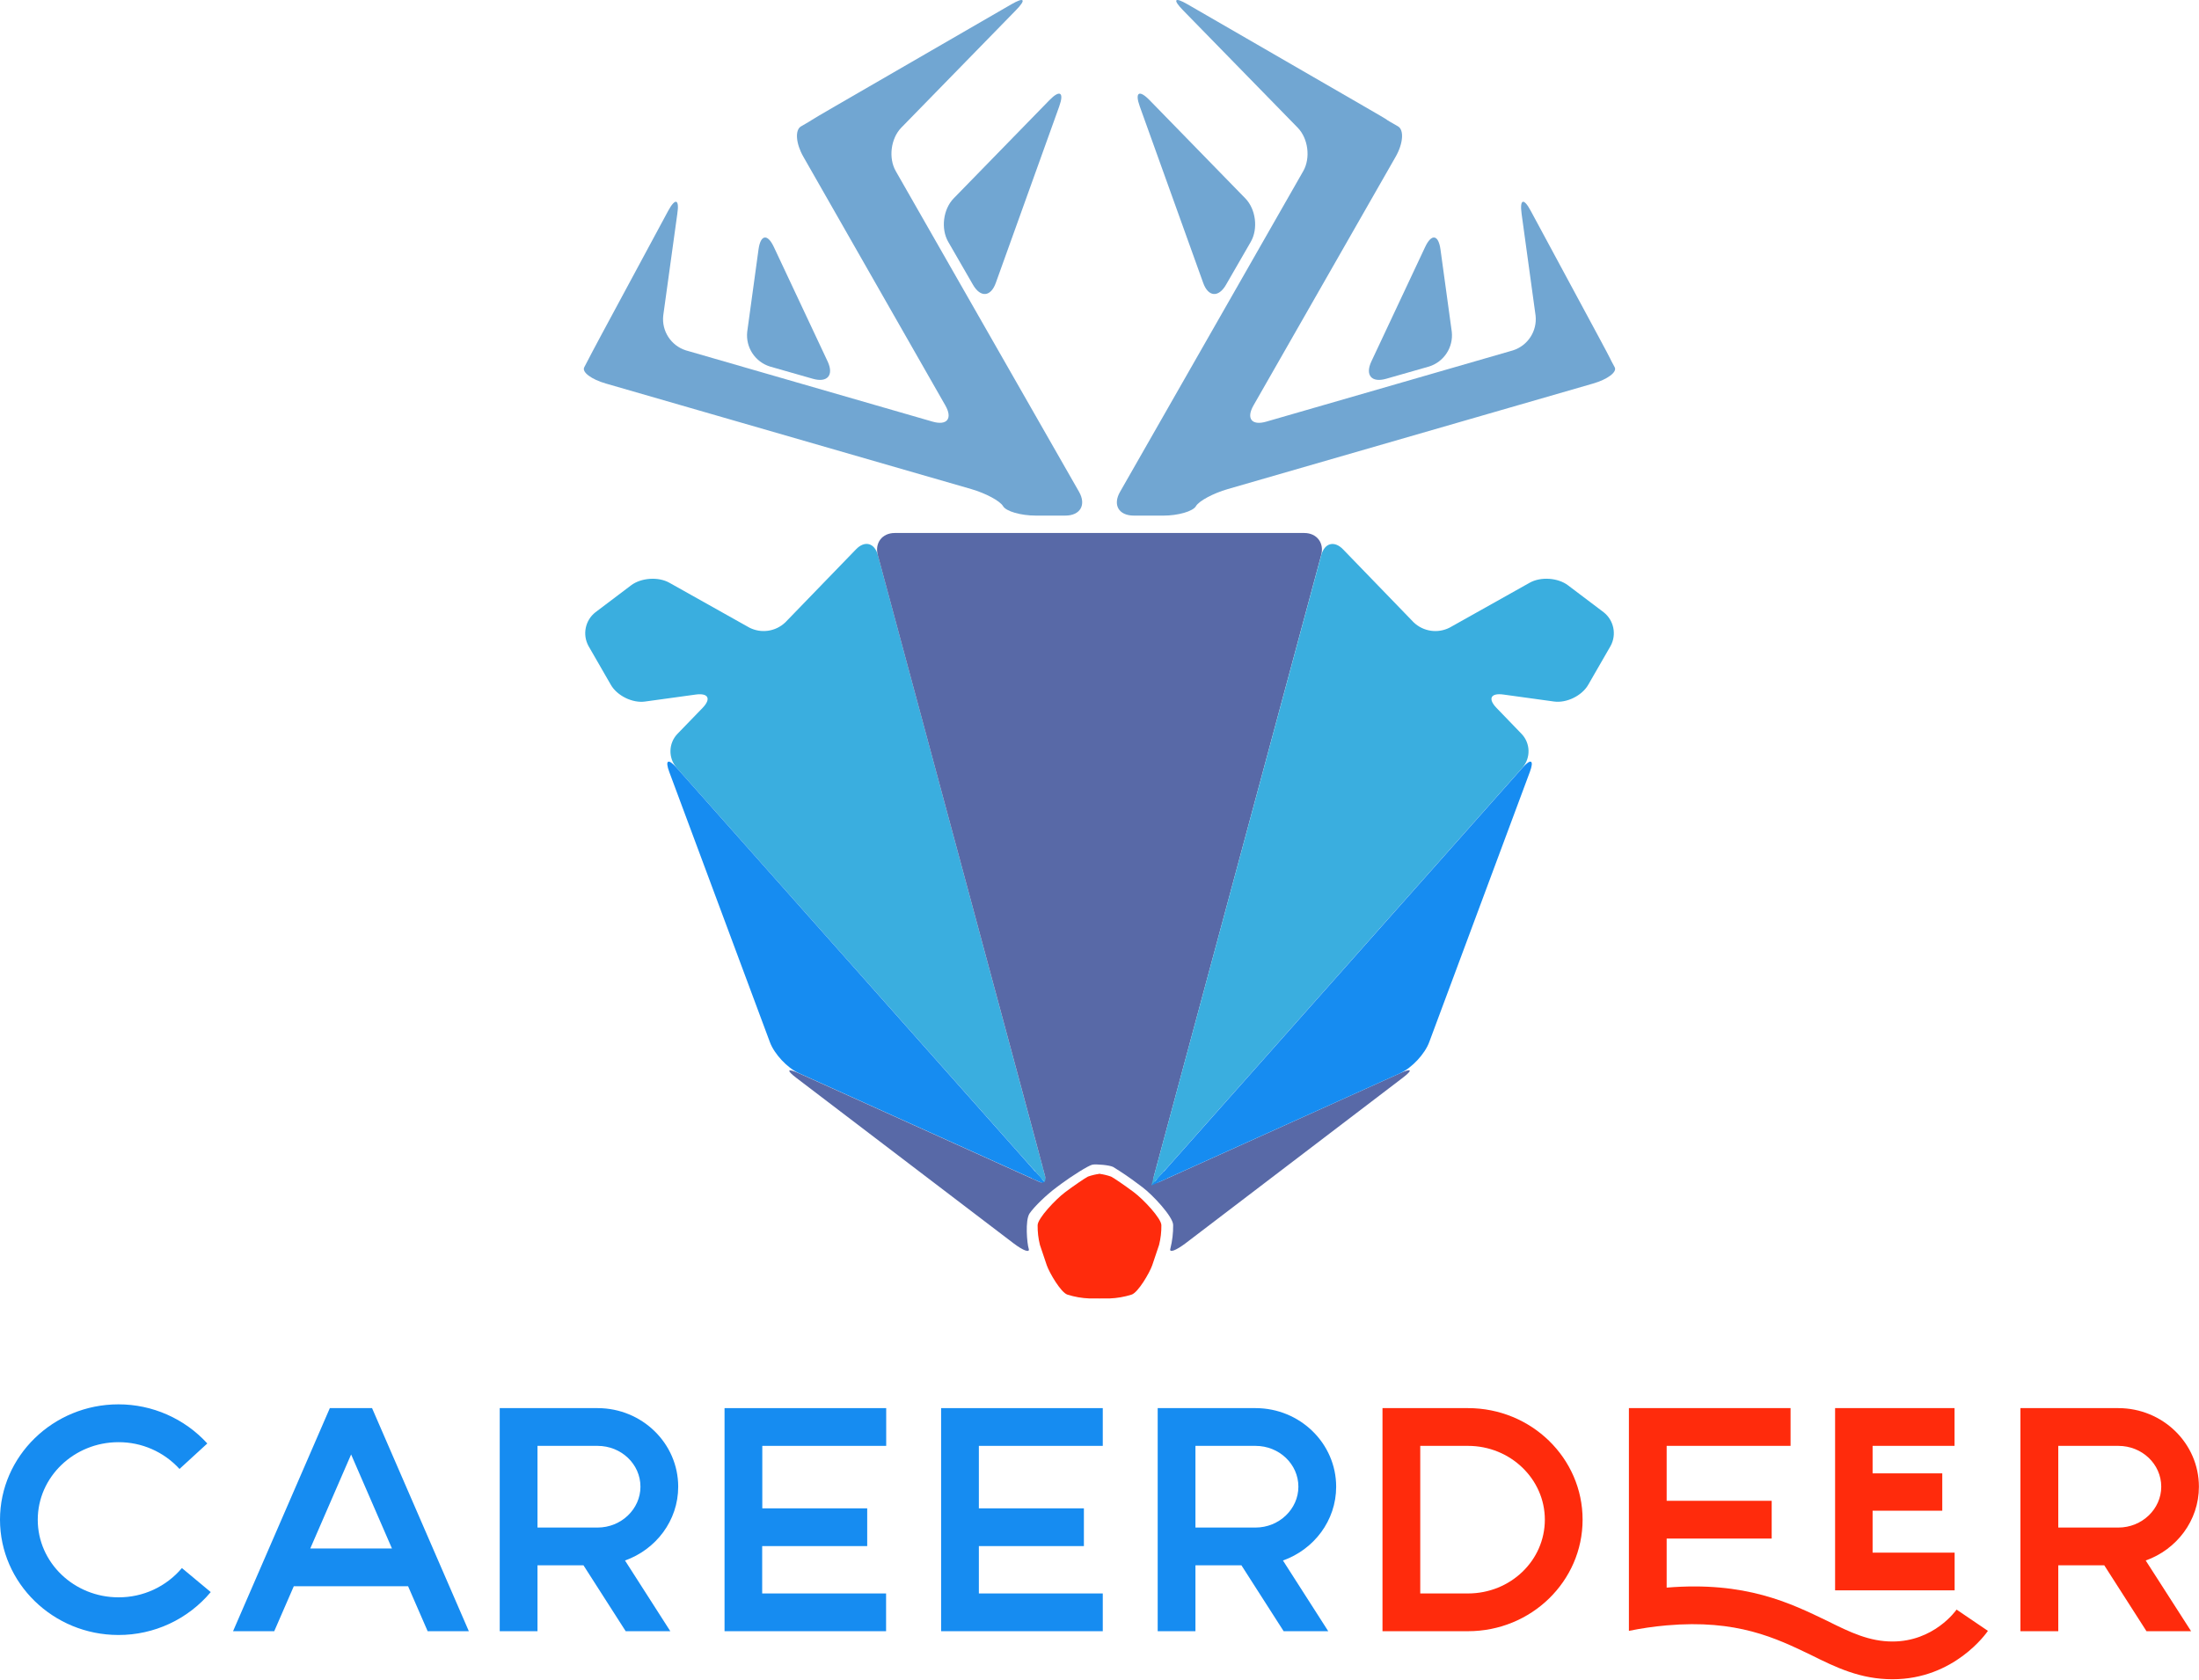
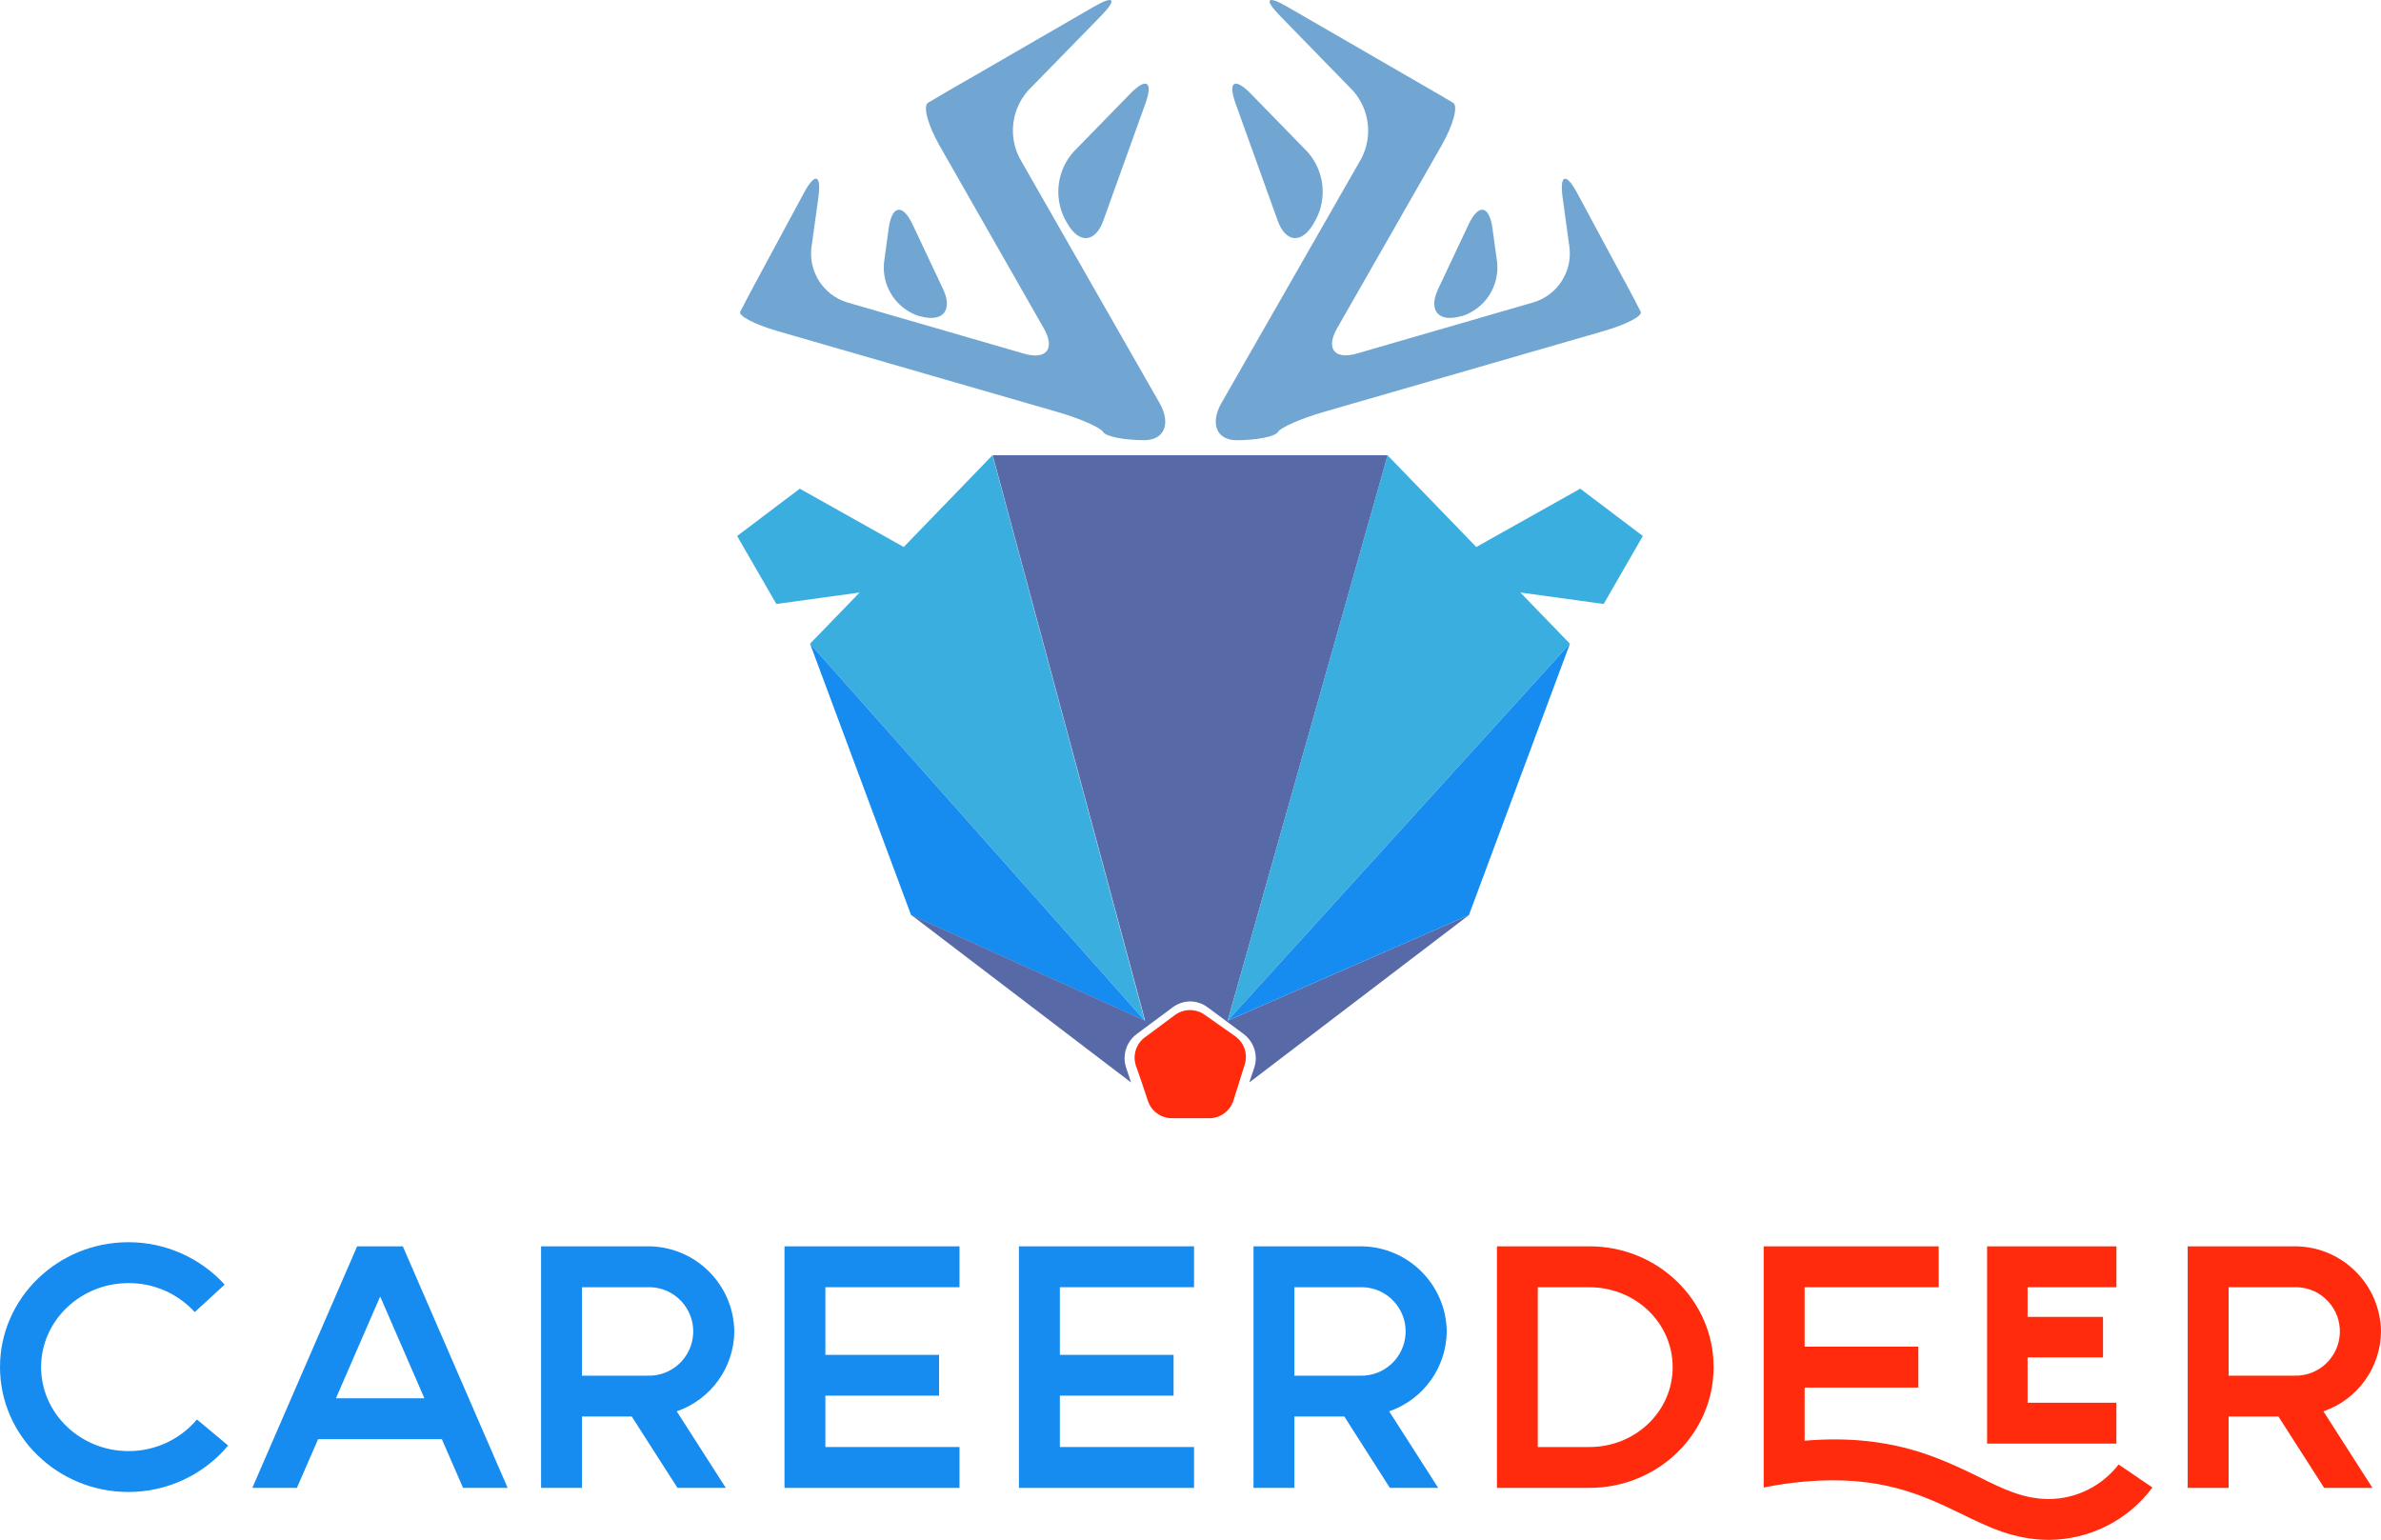
- <svg xmlns="http://www.w3.org/2000/svg" id="Layer_1" data-name="Layer 1" viewBox="0 0 961.04 733.91">
+ <svg xmlns="http://www.w3.org/2000/svg" id="Layer_1" data-name="Layer 1" viewBox="0 0 556.15 359.69">
  <defs>
-     <style>.cls-1{fill:#3aaedf;}.cls-2{fill:#168cf1;}.cls-3{fill:#ff2b0c;}.cls-4{fill:#71a6d2;}.cls-5{fill:#5869a7;}</style>
+     <style>.cls-1{fill:#71a6d2;}.cls-2{fill:#3aaedf;}.cls-3{fill:#168cf1;}.cls-4{fill:#5869a7;}.cls-5{fill:#ff2b0c;}</style>
  </defs>
-   <polygon class="cls-1" points="455.56 509.66 452.53 512.06 457.85 518.14 455.56 509.66" />
-   <polygon class="cls-2" points="452.26 511.85 457.85 518.14 450.88 515 452.26 511.85" />
-   <path class="cls-3" d="M480.6,513s.06,4.5.06,10v34.48c0,5.5,0,10-.06,10l-4.47,0a36.32,36.32,0,0,1-9.65-1.68c-2.88-.95-7.88-9.6-9-12.81l-3-8.92a33.63,33.63,0,0,1-1-8.58c0-3,7.87-11.33,12-14.42s8.64-6.16,10-6.85A25.21,25.21,0,0,1,480.6,513Z" />
-   <path class="cls-4" d="M452.73,225.34c-6.6,0-13.06-1.86-14.36-4.13s-7.55-5.62-13.89-7.46L264.8,167.63c-6.34-1.83-10.6-5-9.46-7.12s2-3.81,2-3.83,2.49-4.79,5.62-10.6L292,92.17c3.13-5.81,5-5.21,4,1.32l-6.14,44.41a14.32,14.32,0,0,0,9.88,15.22l107.83,31.15c6.34,1.83,8.85-1.36,5.57-7.09L351.08,68.47c-3.27-5.73-3.73-11.69-1-13.24S355,52.35,355,52.3s4.64-2.8,10.36-6.1L442,1.88c5.71-3.3,6.62-2.14,2,2.58L393.91,55.78c-4.61,4.72-5.7,13.28-2.43,19l80.09,140.14c3.27,5.73.55,10.42-6,10.42Z" />
-   <path class="cls-4" d="M462.92,46.51c2.23-6.21.28-7.43-4.32-2.7L416.79,86.7c-4.61,4.73-5.68,13.27-2.38,19l10.82,18.76c3.3,5.72,7.82,5.31,10-.9Z" />
-   <path class="cls-4" d="M338.23,108c-2.8-6-5.83-5.51-6.73,1l-4.94,36a14.29,14.29,0,0,0,9.91,15.18l18.8,5.37c6.35,1.81,9.24-1.59,6.44-7.57Z" />
-   <path class="cls-1" d="M295.66,335.49a11,11,0,0,1,.31-14.66l11.1-11.46c3.83-4,2.5-6.57-3-5.82l-22.2,3.06c-5.45.75-12.16-2.53-14.9-7.3l-9.79-17a11.65,11.65,0,0,1,3-14.69l15.63-11.81c4.39-3.32,11.9-3.83,16.7-1.14l35,19.63A13.72,13.72,0,0,0,343.21,272l30.88-31.9c3.83-4,8.13-2.84,9.56,2.47l71.61,265.88c1.43,5.31-.39,6.29-4,2.18Z" />
-   <path class="cls-2" d="M455.06,515c1.54,1.73-1.31,1.29-6.32-1l-99.65-45c-5-2.26-10.68-8.33-12.6-13.49l-44-118.15c-1.92-5.15-.5-6,3.15-1.89l150,168.88Z" />
-   <path class="cls-5" d="M511.5,545.67a40.13,40.13,0,0,0,1.21-10.27c0-3.63-9-13.22-13.38-16.5l-2-1.49A129.12,129.12,0,0,0,486.46,510c-1.56-.81-7.32-1.29-9-1s-9.31,5.15-13.72,8.43l-2,1.49c-4.42,3.28-9.71,8.4-11.77,11.39s-1.08,13.36-.4,15.38-2.34.95-6.71-2.38L347.92,471c-4.37-3.33-3.85-4.21,1.16-1.95l92.69,41.86,12.6,5.69c1.92.87,3-.34,2.34-2.67L453,500,383.64,242.6c-1.43-5.31,1.9-9.66,7.4-9.66H570c5.5,0,8.83,4.35,7.4,9.66L508.08,500l-3.75,13.9c-.63,2.33.42,3.54,2.34,2.67l12.6-5.69L612,469c5-2.26,5.53-1.39,1.16,1.95l-94.9,72.32C513.84,546.62,510.82,547.7,511.5,545.67Z" />
-   <polygon class="cls-1" points="505.48 509.66 508.51 512.06 503.19 518.14 505.48 509.66" />
-   <polygon class="cls-2" points="508.78 511.85 503.19 518.14 510.16 515 508.78 511.85" />
-   <path class="cls-4" d="M495.52,225.34c-6.6,0-9.32-4.69-6-10.42L569.56,74.79c3.27-5.73,2.18-14.28-2.43-19L517,4.46c-4.61-4.72-3.71-5.88,2-2.58L595.69,46.2c5.71,3.3,10.37,6,10.36,6.1s2.2,1.37,4.92,2.92,2.27,7.51-1,13.24L547.82,177.19c-3.27,5.73-.77,8.92,5.57,7.09l107.83-31.15a14.32,14.32,0,0,0,9.88-15.22L665,93.49c-.9-6.54.92-7.13,4-1.32l29.06,53.91c3.13,5.81,5.66,10.58,5.62,10.6s.86,1.74,2,3.83-3.12,5.29-9.46,7.12L536.55,213.76c-6.34,1.83-12.59,5.19-13.89,7.46s-7.76,4.13-14.36,4.13Z" />
-   <path class="cls-4" d="M498.12,46.51c-2.23-6.21-.28-7.43,4.32-2.7L544.25,86.7c4.61,4.73,5.68,13.27,2.38,19l-10.82,18.76c-3.3,5.72-7.82,5.31-10-.9Z" />
-   <path class="cls-4" d="M622.81,108c2.8-6,5.83-5.51,6.73,1l4.94,36a14.29,14.29,0,0,1-9.91,15.18l-18.8,5.37c-6.35,1.81-9.24-1.59-6.44-7.57Z" />
-   <path class="cls-1" d="M665.38,335.49a11,11,0,0,0-.31-14.66L654,309.36c-3.83-4-2.5-6.57,3-5.82l22.2,3.06c5.45.75,12.16-2.53,14.9-7.3l9.79-17a11.65,11.65,0,0,0-3-14.69l-15.63-11.81c-4.39-3.32-11.9-3.83-16.7-1.14l-35,19.63A13.72,13.72,0,0,1,617.83,272L587,240.13c-3.83-4-8.13-2.84-9.56,2.47L505.79,508.49c-1.43,5.31.39,6.29,4,2.18Z" />
-   <path class="cls-2" d="M506,515c-1.54,1.73,1.31,1.29,6.32-1L612,469c5-2.26,10.68-8.33,12.6-13.49l44-118.15c1.92-5.15.5-6-3.15-1.89l-150,168.88Z" />
-   <path class="cls-3" d="M480.44,513s-.06,4.5-.06,10v34.48c0,5.5,0,10,.06,10l4.47,0a36.32,36.32,0,0,0,9.65-1.68c2.88-.95,7.88-9.6,9-12.81l3-8.92a33.63,33.63,0,0,0,1-8.58c0-3-7.87-11.33-12-14.42s-8.64-6.16-10-6.85A25.21,25.21,0,0,0,480.44,513Z" />
-   <path class="cls-2" d="M0,664.16c0-27.75,23.25-50.4,51.75-50.4a52.54,52.54,0,0,1,38.85,17.1L78.45,642a35.86,35.86,0,0,0-26.7-11.7c-19.35,0-35.25,15.15-35.25,33.9s15.9,33.9,35.25,33.9A36,36,0,0,0,79.5,685.31l12.6,10.5a52.42,52.42,0,0,1-40.35,18.75C23.25,714.56,0,691.91,0,664.16Z" />
-   <path class="cls-2" d="M204.9,712.91h-18l-8.55-19.65H128.4l-8.55,19.65h-18l42.3-97.5H162.6Zm-33.6-36.15-17.85-41.1-17.85,41.1Z" />
-   <path class="cls-2" d="M292.95,712.91h-19.5L255,684.11H234.9v28.8H218.4v-97.5h42.75c19.5,0,35.25,15.45,35.25,34.35,0,14.85-9.75,27.45-23.25,32.25Zm-31.8-45.3c10.35,0,18.75-8.1,18.75-17.85,0-9.9-8.4-17.85-18.75-17.85H234.9v35.7Z" />
-   <path class="cls-2" d="M333.15,631.91v27.3H379v16.5h-45.9v20.7h54.15v16.5H316.65v-97.5h70.65v16.5Z" />
-   <path class="cls-2" d="M427.8,631.91v27.3h45.9v16.5H427.8v20.7h54.15v16.5H411.3v-97.5h70.65v16.5Z" />
-   <path class="cls-2" d="M580.49,712.91H561l-18.45-28.8h-20.1v28.8h-16.5v-97.5H548.7c19.5,0,35.25,15.45,35.25,34.35,0,14.85-9.75,27.45-23.25,32.25Zm-31.8-45.3c10.35,0,18.75-8.1,18.75-17.85,0-9.9-8.4-17.85-18.75-17.85H522.45v35.7Z" />
-   <path class="cls-3" d="M604.2,712.91v-97.5h37.35c27.75,0,50.1,21.9,50.1,48.75s-22.35,48.75-50.1,48.75Zm37.35-16.5c18.6,0,33.6-14.4,33.6-32.25,0-17.7-15-32.25-33.6-32.25H620.7v64.5Z" />
-   <path class="cls-3" d="M868.79,712.76c-.6.9-14.7,21.15-41.7,21.15-13.95,0-24.6-5.1-35.7-10.65-15.3-7.35-32.25-15.6-63-12.9a146.26,146.26,0,0,0-16.5,2.4V615.41h70.65v16.5H728.39v24h45.9v16.5h-45.9v21.45c34.5-2.85,54,6.75,70.2,14.55,10.2,5.1,18.45,9,28.5,9,18,0,27.6-13.35,28-13.95Zm-14.55-17.7H802V615.41h52.2v16.5H818.39v12h30.45v16.35H818.39v18.3h35.85Z" />
-   <path class="cls-3" d="M957.59,712.91h-19.5l-18.45-28.8h-20.1v28.8H883v-97.5h42.75c19.5,0,35.25,15.45,35.25,34.35,0,14.85-9.75,27.45-23.25,32.25Zm-31.8-45.3c10.35,0,18.75-8.1,18.75-17.85,0-9.9-8.4-17.85-18.75-17.85H899.54v35.7Z" />
+   <path class="cls-1" d="M267.28,102.82c-4.69,0-9-.86-9.61-1.91s-5.41-3.16-10.7-4.69l-65.41-18.9c-5.28-1.53-9.18-3.57-8.65-4.53s.94-1.76.92-1.77,2.1-4,4.71-8.82l9.24-17.14c2.61-4.84,4.13-4.35,3.37,1.1l-1.63,11.76a11.94,11.94,0,0,0,8.24,12.68l41.4,12c5.28,1.53,7.37-1.13,4.65-5.91L219.45,34c-2.73-4.78-3.93-9.27-2.67-10s2.28-1.33,2.28-1.35,3.88-2.3,8.64-5L255.5,1.57c4.76-2.75,5.51-1.79,1.67,2.15l-17,17.4a14.07,14.07,0,0,0-2,15.84l32.68,57.18C273.57,98.91,272,102.82,267.28,102.82Z" />
+   <path class="cls-1" d="M267.54,24.19c1.86-5.18.24-6.19-3.6-2.25l-13.16,13.5a14,14,0,0,0-2,15.82l.57,1c2.75,4.76,6.52,4.43,8.37-.75Z" />
+   <path class="cls-1" d="M213.19,52.49c-2.34-5-4.86-4.59-5.61.85l-1.08,7.87a11.91,11.91,0,0,0,8.26,12.65h.16c5.29,1.51,7.7-1.33,5.37-6.31Z" />
+   <path class="cls-1" d="M383.23,72.8c.53,1-3.36,3-8.65,4.53l-65.41,18.9c-5.28,1.53-10.1,3.64-10.7,4.69s-4.93,1.91-9.61,1.91-6.29-3.91-3.56-8.68L318,37a14.07,14.07,0,0,0-2-15.84L299,3.72c-3.84-3.94-3.09-4.9,1.67-2.15l27.8,16.07,8.64,5s1,.63,2.28,1.35.06,5.22-2.67,10L312.33,76.66c-2.73,4.78-.64,7.43,4.64,5.91l41.4-12a11.94,11.94,0,0,0,8.24-12.68L365,46.17c-.75-5.45.77-5.94,3.38-1.1L377.6,62.2c2.61,4.8,4.73,8.8,4.71,8.8S382.7,71.83,383.23,72.8Z" />
+   <path class="cls-1" d="M288.61,24.19c-1.86-5.18-.24-6.19,3.6-2.25l13.16,13.5a14,14,0,0,1,2,15.82l-.57,1c-2.75,4.76-6.52,4.43-8.37-.75Z" />
+   <path class="cls-1" d="M343,52.49c2.34-5,4.86-4.59,5.61.85l1.08,7.87a11.91,11.91,0,0,1-8.26,12.65h-.16c-5.29,1.51-7.7-1.33-5.37-6.31Z" />
+   <polygon class="cls-2" points="189.21 150.36 200.79 138.4 181.34 141.08 172.18 125.2 186.81 114.15 211.09 127.77 231.82 106.34 267.39 238.4 189.21 150.36" />
+   <polygon class="cls-3" points="267.39 238.4 212.81 213.75 189.21 150.36 267.39 238.4" />
+   <path class="cls-4" d="M343.11,213.75l-50.89,38.78-.42.32,1.15-3.41a7.06,7.06,0,0,0-2.49-7.93l-8.37-6.21a7,7,0,0,0-4.09-1.39h0a7,7,0,0,0-4.09,1.39l-8.37,6.21a7.06,7.06,0,0,0-2.49,7.93l1.15,3.41-51.31-39.1,54.58,24.65-35.6-132.06h92.26L286.76,238.4Z" />
+   <polygon class="cls-2" points="374.58 141.08 355.12 138.4 366.7 150.36 286.76 238.4 324.09 106.34 344.83 127.77 369.11 114.15 383.74 125.2 374.58 141.08" />
+   <polygon class="cls-3" points="366.7 150.36 343.11 213.75 286.76 238.4 366.7 150.36" />
+   <path class="cls-5" d="M290.71,248.75l-.89,2.84-1.72,5.47a5.91,5.91,0,0,1-5.58,4.14h-8.71a5.91,5.91,0,0,1-5.66-4l-1.82-5.41-1-2.85a5.91,5.91,0,0,1,2.08-6.63l7-5.19a5.92,5.92,0,0,1,7-.07l7.1,5A5.91,5.91,0,0,1,290.71,248.75Z" />
+   <path class="cls-3" d="M0,319.33c0-16.06,13.45-29.17,30-29.17a30.4,30.4,0,0,1,22.48,9.9l-7,6.42A20.75,20.75,0,0,0,30,299.71c-11.2,0-20.4,8.77-20.4,19.62s9.2,19.62,20.4,19.62a20.86,20.86,0,0,0,16-7.38l7.29,6.08A30.34,30.34,0,0,1,29.94,348.5C13.45,348.49,0,335.39,0,319.33Z" />
+   <path class="cls-3" d="M118.57,347.54H108.16l-4.95-11.37H74.3l-4.95,11.37H58.94l24.48-56.42H94.09ZM99.13,326.62,88.8,302.84,78.47,326.62Z" />
+   <path class="cls-3" d="M169.53,347.54H158.24l-10.68-16.67H135.93v16.67h-9.55V291.12h24.74A20.16,20.16,0,0,1,171.52,311a19.94,19.94,0,0,1-13.45,18.66Zm-18.4-26.21a10.34,10.34,0,0,0,.91-20.66q-.45,0-.91,0h-15.2v20.66Z" />
+   <path class="cls-3" d="M192.79,300.67v15.8h26.56V326H192.79v12h31.33v9.55H183.24V291.12h40.88v9.55Z" />
+   <path class="cls-3" d="M247.56,300.67v15.8h26.56V326H247.56v12H278.9v9.55H238V291.12h40.9v9.55Z" />
+   <path class="cls-3" d="M335.93,347.54H324.64L314,330.87H302.34v16.67h-9.55V291.12h24.74A20.16,20.16,0,0,1,337.93,311a19.94,19.94,0,0,1-13.45,18.66Zm-18.4-26.21a10.34,10.34,0,0,0,.91-20.66q-.45,0-.91,0H302.34v20.66Z" />
+   <path class="cls-5" d="M349.65,347.54V291.12h21.61c16.06,0,29,12.67,29,28.21s-12.93,28.21-29,28.21ZM371.26,338c10.76,0,19.44-8.33,19.44-18.66s-8.68-18.66-19.44-18.66H359.19V338Z" />
+   <path class="cls-5" d="M502.76,347.45a30.33,30.33,0,0,1-24.13,12.24c-8.07,0-14.24-3-20.66-6.16-8.85-4.25-18.66-9-36.46-7.46a84.64,84.64,0,0,0-9.55,1.39V291.12h40.88v9.55H421.52v13.89h26.56v9.55H421.52v12.41c20-1.65,31.25,3.91,40.62,8.42,5.9,3,10.68,5.21,16.49,5.21a20.74,20.74,0,0,0,16.23-8.07Zm-8.42-10.24h-30.2V291.12h30.21v9.55H473.6v6.94h17.62v9.46H473.6v10.59h20.75Z" />
+   <path class="cls-5" d="M554.15,347.54H542.87l-10.68-16.67H520.56v16.67H511V291.12h24.74A20.16,20.16,0,0,1,556.15,311a19.94,19.94,0,0,1-13.45,18.66Zm-18.4-26.21a10.34,10.34,0,0,0,.91-20.66q-.45,0-.91,0H520.56v20.66Z" />
</svg>
